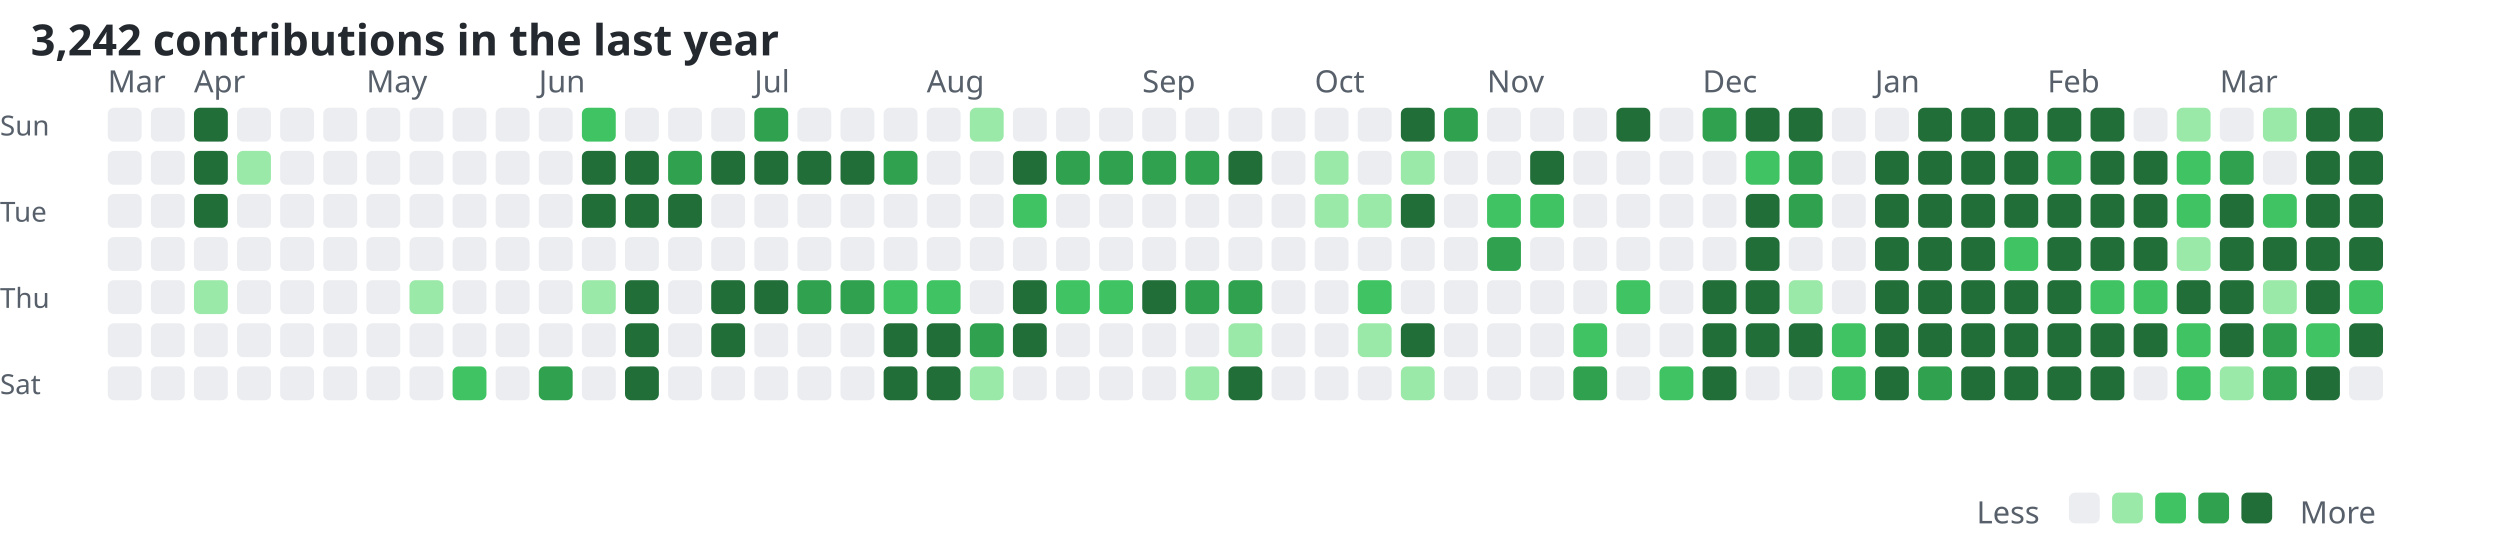
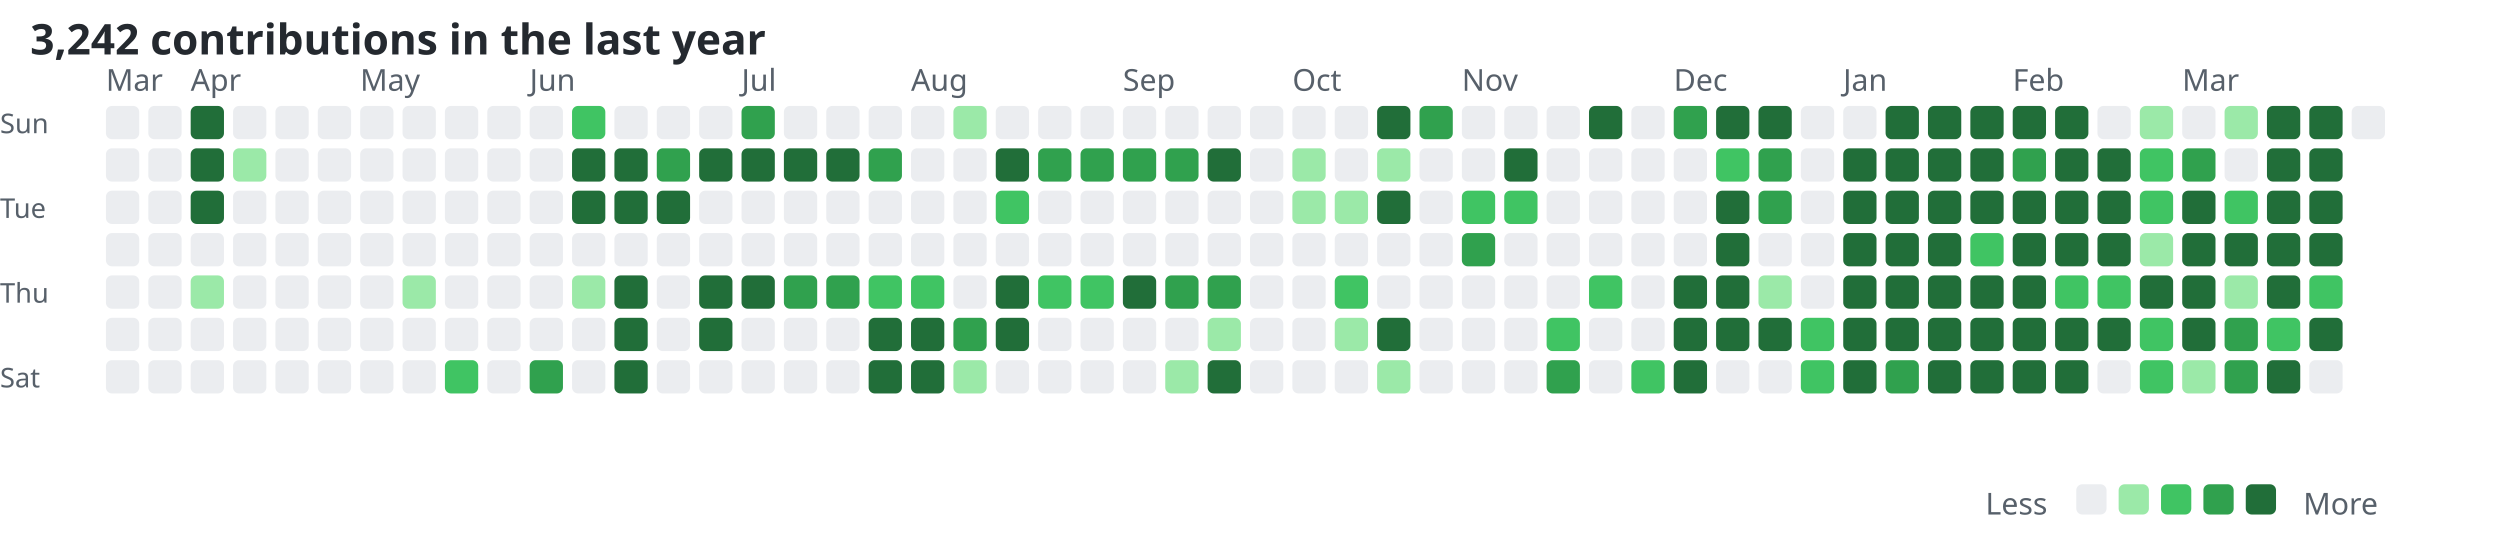
- <svg xmlns="http://www.w3.org/2000/svg" width="812" height="178" viewBox="0 0 812 178">
+ <svg xmlns="http://www.w3.org/2000/svg" width="826" height="178" viewBox="0 0 826 178">
  <style>
    .title { font: 600 14px 'Segoe UI', sans-serif; fill: #24292f; }
    .month { font: 400 10px 'Segoe UI', sans-serif; fill: #57606a; }
    .legend { font: 400 10px 'Segoe UI', sans-serif; fill: #57606a; }
    .day { font: 400 9px 'Segoe UI', sans-serif; fill: #57606a; }
  </style>
  <text x="10" y="18" class="title">3,242 contributions in the last year</text>
  <text x="35" y="30" class="month">Mar</text>
  <text x="63" y="30" class="month">Apr</text>
  <text x="119" y="30" class="month">May</text>
  <text x="175" y="30" class="month">Jun</text>
  <text x="245" y="30" class="month">Jul</text>
  <text x="301" y="30" class="month">Aug</text>
  <text x="371" y="30" class="month">Sep</text>
  <text x="427" y="30" class="month">Oct</text>
  <text x="483" y="30" class="month">Nov</text>
  <text x="553" y="30" class="month">Dec</text>
  <text x="609" y="30" class="month">Jan</text>
  <text x="665" y="30" class="month">Feb</text>
  <text x="721" y="30" class="month">Mar</text>
  <text x="0" y="44" class="day">Sun</text>
  <text x="0" y="72" class="day">Tue</text>
  <text x="0" y="100" class="day">Thu</text>
  <text x="0" y="128" class="day">Sat</text>
  <rect x="35" y="35" width="11" height="11" rx="2" ry="2" fill="#ebedf0" />
  <rect x="35" y="49" width="11" height="11" rx="2" ry="2" fill="#ebedf0" />
  <rect x="35" y="63" width="11" height="11" rx="2" ry="2" fill="#ebedf0" />
  <rect x="35" y="77" width="11" height="11" rx="2" ry="2" fill="#ebedf0" />
  <rect x="35" y="91" width="11" height="11" rx="2" ry="2" fill="#ebedf0" />
  <rect x="35" y="105" width="11" height="11" rx="2" ry="2" fill="#ebedf0" />
  <rect x="35" y="119" width="11" height="11" rx="2" ry="2" fill="#ebedf0" />
  <rect x="49" y="35" width="11" height="11" rx="2" ry="2" fill="#ebedf0" />
  <rect x="49" y="49" width="11" height="11" rx="2" ry="2" fill="#ebedf0" />
  <rect x="49" y="63" width="11" height="11" rx="2" ry="2" fill="#ebedf0" />
  <rect x="49" y="77" width="11" height="11" rx="2" ry="2" fill="#ebedf0" />
  <rect x="49" y="91" width="11" height="11" rx="2" ry="2" fill="#ebedf0" />
  <rect x="49" y="105" width="11" height="11" rx="2" ry="2" fill="#ebedf0" />
  <rect x="49" y="119" width="11" height="11" rx="2" ry="2" fill="#ebedf0" />
  <rect x="63" y="35" width="11" height="11" rx="2" ry="2" fill="#216e39" />
  <rect x="63" y="49" width="11" height="11" rx="2" ry="2" fill="#216e39" />
  <rect x="63" y="63" width="11" height="11" rx="2" ry="2" fill="#216e39" />
  <rect x="63" y="77" width="11" height="11" rx="2" ry="2" fill="#ebedf0" />
  <rect x="63" y="91" width="11" height="11" rx="2" ry="2" fill="#9be9a8" />
  <rect x="63" y="105" width="11" height="11" rx="2" ry="2" fill="#ebedf0" />
  <rect x="63" y="119" width="11" height="11" rx="2" ry="2" fill="#ebedf0" />
  <rect x="77" y="35" width="11" height="11" rx="2" ry="2" fill="#ebedf0" />
  <rect x="77" y="49" width="11" height="11" rx="2" ry="2" fill="#9be9a8" />
  <rect x="77" y="63" width="11" height="11" rx="2" ry="2" fill="#ebedf0" />
  <rect x="77" y="77" width="11" height="11" rx="2" ry="2" fill="#ebedf0" />
  <rect x="77" y="91" width="11" height="11" rx="2" ry="2" fill="#ebedf0" />
  <rect x="77" y="105" width="11" height="11" rx="2" ry="2" fill="#ebedf0" />
  <rect x="77" y="119" width="11" height="11" rx="2" ry="2" fill="#ebedf0" />
  <rect x="91" y="35" width="11" height="11" rx="2" ry="2" fill="#ebedf0" />
  <rect x="91" y="49" width="11" height="11" rx="2" ry="2" fill="#ebedf0" />
  <rect x="91" y="63" width="11" height="11" rx="2" ry="2" fill="#ebedf0" />
  <rect x="91" y="77" width="11" height="11" rx="2" ry="2" fill="#ebedf0" />
  <rect x="91" y="91" width="11" height="11" rx="2" ry="2" fill="#ebedf0" />
  <rect x="91" y="105" width="11" height="11" rx="2" ry="2" fill="#ebedf0" />
  <rect x="91" y="119" width="11" height="11" rx="2" ry="2" fill="#ebedf0" />
  <rect x="105" y="35" width="11" height="11" rx="2" ry="2" fill="#ebedf0" />
  <rect x="105" y="49" width="11" height="11" rx="2" ry="2" fill="#ebedf0" />
  <rect x="105" y="63" width="11" height="11" rx="2" ry="2" fill="#ebedf0" />
  <rect x="105" y="77" width="11" height="11" rx="2" ry="2" fill="#ebedf0" />
  <rect x="105" y="91" width="11" height="11" rx="2" ry="2" fill="#ebedf0" />
  <rect x="105" y="105" width="11" height="11" rx="2" ry="2" fill="#ebedf0" />
  <rect x="105" y="119" width="11" height="11" rx="2" ry="2" fill="#ebedf0" />
  <rect x="119" y="35" width="11" height="11" rx="2" ry="2" fill="#ebedf0" />
  <rect x="119" y="49" width="11" height="11" rx="2" ry="2" fill="#ebedf0" />
  <rect x="119" y="63" width="11" height="11" rx="2" ry="2" fill="#ebedf0" />
  <rect x="119" y="77" width="11" height="11" rx="2" ry="2" fill="#ebedf0" />
  <rect x="119" y="91" width="11" height="11" rx="2" ry="2" fill="#ebedf0" />
  <rect x="119" y="105" width="11" height="11" rx="2" ry="2" fill="#ebedf0" />
  <rect x="119" y="119" width="11" height="11" rx="2" ry="2" fill="#ebedf0" />
  <rect x="133" y="35" width="11" height="11" rx="2" ry="2" fill="#ebedf0" />
  <rect x="133" y="49" width="11" height="11" rx="2" ry="2" fill="#ebedf0" />
  <rect x="133" y="63" width="11" height="11" rx="2" ry="2" fill="#ebedf0" />
  <rect x="133" y="77" width="11" height="11" rx="2" ry="2" fill="#ebedf0" />
  <rect x="133" y="91" width="11" height="11" rx="2" ry="2" fill="#9be9a8" />
  <rect x="133" y="105" width="11" height="11" rx="2" ry="2" fill="#ebedf0" />
  <rect x="133" y="119" width="11" height="11" rx="2" ry="2" fill="#ebedf0" />
  <rect x="147" y="35" width="11" height="11" rx="2" ry="2" fill="#ebedf0" />
  <rect x="147" y="49" width="11" height="11" rx="2" ry="2" fill="#ebedf0" />
  <rect x="147" y="63" width="11" height="11" rx="2" ry="2" fill="#ebedf0" />
  <rect x="147" y="77" width="11" height="11" rx="2" ry="2" fill="#ebedf0" />
  <rect x="147" y="91" width="11" height="11" rx="2" ry="2" fill="#ebedf0" />
  <rect x="147" y="105" width="11" height="11" rx="2" ry="2" fill="#ebedf0" />
  <rect x="147" y="119" width="11" height="11" rx="2" ry="2" fill="#40c463" />
  <rect x="161" y="35" width="11" height="11" rx="2" ry="2" fill="#ebedf0" />
  <rect x="161" y="49" width="11" height="11" rx="2" ry="2" fill="#ebedf0" />
  <rect x="161" y="63" width="11" height="11" rx="2" ry="2" fill="#ebedf0" />
  <rect x="161" y="77" width="11" height="11" rx="2" ry="2" fill="#ebedf0" />
  <rect x="161" y="91" width="11" height="11" rx="2" ry="2" fill="#ebedf0" />
  <rect x="161" y="105" width="11" height="11" rx="2" ry="2" fill="#ebedf0" />
  <rect x="161" y="119" width="11" height="11" rx="2" ry="2" fill="#ebedf0" />
  <rect x="175" y="35" width="11" height="11" rx="2" ry="2" fill="#ebedf0" />
  <rect x="175" y="49" width="11" height="11" rx="2" ry="2" fill="#ebedf0" />
  <rect x="175" y="63" width="11" height="11" rx="2" ry="2" fill="#ebedf0" />
  <rect x="175" y="77" width="11" height="11" rx="2" ry="2" fill="#ebedf0" />
  <rect x="175" y="91" width="11" height="11" rx="2" ry="2" fill="#ebedf0" />
  <rect x="175" y="105" width="11" height="11" rx="2" ry="2" fill="#ebedf0" />
  <rect x="175" y="119" width="11" height="11" rx="2" ry="2" fill="#30a14e" />
  <rect x="189" y="35" width="11" height="11" rx="2" ry="2" fill="#40c463" />
  <rect x="189" y="49" width="11" height="11" rx="2" ry="2" fill="#216e39" />
  <rect x="189" y="63" width="11" height="11" rx="2" ry="2" fill="#216e39" />
  <rect x="189" y="77" width="11" height="11" rx="2" ry="2" fill="#ebedf0" />
  <rect x="189" y="91" width="11" height="11" rx="2" ry="2" fill="#9be9a8" />
  <rect x="189" y="105" width="11" height="11" rx="2" ry="2" fill="#ebedf0" />
  <rect x="189" y="119" width="11" height="11" rx="2" ry="2" fill="#ebedf0" />
  <rect x="203" y="35" width="11" height="11" rx="2" ry="2" fill="#ebedf0" />
  <rect x="203" y="49" width="11" height="11" rx="2" ry="2" fill="#216e39" />
  <rect x="203" y="63" width="11" height="11" rx="2" ry="2" fill="#216e39" />
  <rect x="203" y="77" width="11" height="11" rx="2" ry="2" fill="#ebedf0" />
  <rect x="203" y="91" width="11" height="11" rx="2" ry="2" fill="#216e39" />
  <rect x="203" y="105" width="11" height="11" rx="2" ry="2" fill="#216e39" />
  <rect x="203" y="119" width="11" height="11" rx="2" ry="2" fill="#216e39" />
  <rect x="217" y="35" width="11" height="11" rx="2" ry="2" fill="#ebedf0" />
  <rect x="217" y="49" width="11" height="11" rx="2" ry="2" fill="#30a14e" />
  <rect x="217" y="63" width="11" height="11" rx="2" ry="2" fill="#216e39" />
  <rect x="217" y="77" width="11" height="11" rx="2" ry="2" fill="#ebedf0" />
  <rect x="217" y="91" width="11" height="11" rx="2" ry="2" fill="#ebedf0" />
  <rect x="217" y="105" width="11" height="11" rx="2" ry="2" fill="#ebedf0" />
  <rect x="217" y="119" width="11" height="11" rx="2" ry="2" fill="#ebedf0" />
  <rect x="231" y="35" width="11" height="11" rx="2" ry="2" fill="#ebedf0" />
  <rect x="231" y="49" width="11" height="11" rx="2" ry="2" fill="#216e39" />
  <rect x="231" y="63" width="11" height="11" rx="2" ry="2" fill="#ebedf0" />
  <rect x="231" y="77" width="11" height="11" rx="2" ry="2" fill="#ebedf0" />
  <rect x="231" y="91" width="11" height="11" rx="2" ry="2" fill="#216e39" />
  <rect x="231" y="105" width="11" height="11" rx="2" ry="2" fill="#216e39" />
  <rect x="231" y="119" width="11" height="11" rx="2" ry="2" fill="#ebedf0" />
  <rect x="245" y="35" width="11" height="11" rx="2" ry="2" fill="#30a14e" />
  <rect x="245" y="49" width="11" height="11" rx="2" ry="2" fill="#216e39" />
  <rect x="245" y="63" width="11" height="11" rx="2" ry="2" fill="#ebedf0" />
  <rect x="245" y="77" width="11" height="11" rx="2" ry="2" fill="#ebedf0" />
  <rect x="245" y="91" width="11" height="11" rx="2" ry="2" fill="#216e39" />
  <rect x="245" y="105" width="11" height="11" rx="2" ry="2" fill="#ebedf0" />
  <rect x="245" y="119" width="11" height="11" rx="2" ry="2" fill="#ebedf0" />
  <rect x="259" y="35" width="11" height="11" rx="2" ry="2" fill="#ebedf0" />
  <rect x="259" y="49" width="11" height="11" rx="2" ry="2" fill="#216e39" />
  <rect x="259" y="63" width="11" height="11" rx="2" ry="2" fill="#ebedf0" />
  <rect x="259" y="77" width="11" height="11" rx="2" ry="2" fill="#ebedf0" />
  <rect x="259" y="91" width="11" height="11" rx="2" ry="2" fill="#30a14e" />
  <rect x="259" y="105" width="11" height="11" rx="2" ry="2" fill="#ebedf0" />
  <rect x="259" y="119" width="11" height="11" rx="2" ry="2" fill="#ebedf0" />
  <rect x="273" y="35" width="11" height="11" rx="2" ry="2" fill="#ebedf0" />
  <rect x="273" y="49" width="11" height="11" rx="2" ry="2" fill="#216e39" />
  <rect x="273" y="63" width="11" height="11" rx="2" ry="2" fill="#ebedf0" />
  <rect x="273" y="77" width="11" height="11" rx="2" ry="2" fill="#ebedf0" />
  <rect x="273" y="91" width="11" height="11" rx="2" ry="2" fill="#30a14e" />
  <rect x="273" y="105" width="11" height="11" rx="2" ry="2" fill="#ebedf0" />
  <rect x="273" y="119" width="11" height="11" rx="2" ry="2" fill="#ebedf0" />
  <rect x="287" y="35" width="11" height="11" rx="2" ry="2" fill="#ebedf0" />
  <rect x="287" y="49" width="11" height="11" rx="2" ry="2" fill="#30a14e" />
  <rect x="287" y="63" width="11" height="11" rx="2" ry="2" fill="#ebedf0" />
  <rect x="287" y="77" width="11" height="11" rx="2" ry="2" fill="#ebedf0" />
  <rect x="287" y="91" width="11" height="11" rx="2" ry="2" fill="#40c463" />
  <rect x="287" y="105" width="11" height="11" rx="2" ry="2" fill="#216e39" />
  <rect x="287" y="119" width="11" height="11" rx="2" ry="2" fill="#216e39" />
  <rect x="301" y="35" width="11" height="11" rx="2" ry="2" fill="#ebedf0" />
  <rect x="301" y="49" width="11" height="11" rx="2" ry="2" fill="#ebedf0" />
  <rect x="301" y="63" width="11" height="11" rx="2" ry="2" fill="#ebedf0" />
  <rect x="301" y="77" width="11" height="11" rx="2" ry="2" fill="#ebedf0" />
  <rect x="301" y="91" width="11" height="11" rx="2" ry="2" fill="#40c463" />
  <rect x="301" y="105" width="11" height="11" rx="2" ry="2" fill="#216e39" />
  <rect x="301" y="119" width="11" height="11" rx="2" ry="2" fill="#216e39" />
  <rect x="315" y="35" width="11" height="11" rx="2" ry="2" fill="#9be9a8" />
  <rect x="315" y="49" width="11" height="11" rx="2" ry="2" fill="#ebedf0" />
  <rect x="315" y="63" width="11" height="11" rx="2" ry="2" fill="#ebedf0" />
  <rect x="315" y="77" width="11" height="11" rx="2" ry="2" fill="#ebedf0" />
  <rect x="315" y="91" width="11" height="11" rx="2" ry="2" fill="#ebedf0" />
  <rect x="315" y="105" width="11" height="11" rx="2" ry="2" fill="#30a14e" />
  <rect x="315" y="119" width="11" height="11" rx="2" ry="2" fill="#9be9a8" />
  <rect x="329" y="35" width="11" height="11" rx="2" ry="2" fill="#ebedf0" />
  <rect x="329" y="49" width="11" height="11" rx="2" ry="2" fill="#216e39" />
  <rect x="329" y="63" width="11" height="11" rx="2" ry="2" fill="#40c463" />
  <rect x="329" y="77" width="11" height="11" rx="2" ry="2" fill="#ebedf0" />
  <rect x="329" y="91" width="11" height="11" rx="2" ry="2" fill="#216e39" />
  <rect x="329" y="105" width="11" height="11" rx="2" ry="2" fill="#216e39" />
  <rect x="329" y="119" width="11" height="11" rx="2" ry="2" fill="#ebedf0" />
  <rect x="343" y="35" width="11" height="11" rx="2" ry="2" fill="#ebedf0" />
  <rect x="343" y="49" width="11" height="11" rx="2" ry="2" fill="#30a14e" />
  <rect x="343" y="63" width="11" height="11" rx="2" ry="2" fill="#ebedf0" />
  <rect x="343" y="77" width="11" height="11" rx="2" ry="2" fill="#ebedf0" />
  <rect x="343" y="91" width="11" height="11" rx="2" ry="2" fill="#40c463" />
  <rect x="343" y="105" width="11" height="11" rx="2" ry="2" fill="#ebedf0" />
  <rect x="343" y="119" width="11" height="11" rx="2" ry="2" fill="#ebedf0" />
  <rect x="357" y="35" width="11" height="11" rx="2" ry="2" fill="#ebedf0" />
  <rect x="357" y="49" width="11" height="11" rx="2" ry="2" fill="#30a14e" />
  <rect x="357" y="63" width="11" height="11" rx="2" ry="2" fill="#ebedf0" />
  <rect x="357" y="77" width="11" height="11" rx="2" ry="2" fill="#ebedf0" />
  <rect x="357" y="91" width="11" height="11" rx="2" ry="2" fill="#40c463" />
  <rect x="357" y="105" width="11" height="11" rx="2" ry="2" fill="#ebedf0" />
  <rect x="357" y="119" width="11" height="11" rx="2" ry="2" fill="#ebedf0" />
  <rect x="371" y="35" width="11" height="11" rx="2" ry="2" fill="#ebedf0" />
  <rect x="371" y="49" width="11" height="11" rx="2" ry="2" fill="#30a14e" />
  <rect x="371" y="63" width="11" height="11" rx="2" ry="2" fill="#ebedf0" />
  <rect x="371" y="77" width="11" height="11" rx="2" ry="2" fill="#ebedf0" />
  <rect x="371" y="91" width="11" height="11" rx="2" ry="2" fill="#216e39" />
  <rect x="371" y="105" width="11" height="11" rx="2" ry="2" fill="#ebedf0" />
  <rect x="371" y="119" width="11" height="11" rx="2" ry="2" fill="#ebedf0" />
  <rect x="385" y="35" width="11" height="11" rx="2" ry="2" fill="#ebedf0" />
  <rect x="385" y="49" width="11" height="11" rx="2" ry="2" fill="#30a14e" />
  <rect x="385" y="63" width="11" height="11" rx="2" ry="2" fill="#ebedf0" />
  <rect x="385" y="77" width="11" height="11" rx="2" ry="2" fill="#ebedf0" />
  <rect x="385" y="91" width="11" height="11" rx="2" ry="2" fill="#30a14e" />
  <rect x="385" y="105" width="11" height="11" rx="2" ry="2" fill="#ebedf0" />
  <rect x="385" y="119" width="11" height="11" rx="2" ry="2" fill="#9be9a8" />
  <rect x="399" y="35" width="11" height="11" rx="2" ry="2" fill="#ebedf0" />
  <rect x="399" y="49" width="11" height="11" rx="2" ry="2" fill="#216e39" />
  <rect x="399" y="63" width="11" height="11" rx="2" ry="2" fill="#ebedf0" />
  <rect x="399" y="77" width="11" height="11" rx="2" ry="2" fill="#ebedf0" />
  <rect x="399" y="91" width="11" height="11" rx="2" ry="2" fill="#30a14e" />
  <rect x="399" y="105" width="11" height="11" rx="2" ry="2" fill="#9be9a8" />
  <rect x="399" y="119" width="11" height="11" rx="2" ry="2" fill="#216e39" />
  <rect x="413" y="35" width="11" height="11" rx="2" ry="2" fill="#ebedf0" />
  <rect x="413" y="49" width="11" height="11" rx="2" ry="2" fill="#ebedf0" />
  <rect x="413" y="63" width="11" height="11" rx="2" ry="2" fill="#ebedf0" />
  <rect x="413" y="77" width="11" height="11" rx="2" ry="2" fill="#ebedf0" />
  <rect x="413" y="91" width="11" height="11" rx="2" ry="2" fill="#ebedf0" />
  <rect x="413" y="105" width="11" height="11" rx="2" ry="2" fill="#ebedf0" />
  <rect x="413" y="119" width="11" height="11" rx="2" ry="2" fill="#ebedf0" />
  <rect x="427" y="35" width="11" height="11" rx="2" ry="2" fill="#ebedf0" />
  <rect x="427" y="49" width="11" height="11" rx="2" ry="2" fill="#9be9a8" />
  <rect x="427" y="63" width="11" height="11" rx="2" ry="2" fill="#9be9a8" />
  <rect x="427" y="77" width="11" height="11" rx="2" ry="2" fill="#ebedf0" />
  <rect x="427" y="91" width="11" height="11" rx="2" ry="2" fill="#ebedf0" />
  <rect x="427" y="105" width="11" height="11" rx="2" ry="2" fill="#ebedf0" />
  <rect x="427" y="119" width="11" height="11" rx="2" ry="2" fill="#ebedf0" />
  <rect x="441" y="35" width="11" height="11" rx="2" ry="2" fill="#ebedf0" />
  <rect x="441" y="49" width="11" height="11" rx="2" ry="2" fill="#ebedf0" />
  <rect x="441" y="63" width="11" height="11" rx="2" ry="2" fill="#9be9a8" />
  <rect x="441" y="77" width="11" height="11" rx="2" ry="2" fill="#ebedf0" />
  <rect x="441" y="91" width="11" height="11" rx="2" ry="2" fill="#40c463" />
  <rect x="441" y="105" width="11" height="11" rx="2" ry="2" fill="#9be9a8" />
  <rect x="441" y="119" width="11" height="11" rx="2" ry="2" fill="#ebedf0" />
  <rect x="455" y="35" width="11" height="11" rx="2" ry="2" fill="#216e39" />
  <rect x="455" y="49" width="11" height="11" rx="2" ry="2" fill="#9be9a8" />
  <rect x="455" y="63" width="11" height="11" rx="2" ry="2" fill="#216e39" />
  <rect x="455" y="77" width="11" height="11" rx="2" ry="2" fill="#ebedf0" />
  <rect x="455" y="91" width="11" height="11" rx="2" ry="2" fill="#ebedf0" />
  <rect x="455" y="105" width="11" height="11" rx="2" ry="2" fill="#216e39" />
  <rect x="455" y="119" width="11" height="11" rx="2" ry="2" fill="#9be9a8" />
  <rect x="469" y="35" width="11" height="11" rx="2" ry="2" fill="#30a14e" />
  <rect x="469" y="49" width="11" height="11" rx="2" ry="2" fill="#ebedf0" />
  <rect x="469" y="63" width="11" height="11" rx="2" ry="2" fill="#ebedf0" />
  <rect x="469" y="77" width="11" height="11" rx="2" ry="2" fill="#ebedf0" />
  <rect x="469" y="91" width="11" height="11" rx="2" ry="2" fill="#ebedf0" />
  <rect x="469" y="105" width="11" height="11" rx="2" ry="2" fill="#ebedf0" />
  <rect x="469" y="119" width="11" height="11" rx="2" ry="2" fill="#ebedf0" />
  <rect x="483" y="35" width="11" height="11" rx="2" ry="2" fill="#ebedf0" />
  <rect x="483" y="49" width="11" height="11" rx="2" ry="2" fill="#ebedf0" />
  <rect x="483" y="63" width="11" height="11" rx="2" ry="2" fill="#40c463" />
  <rect x="483" y="77" width="11" height="11" rx="2" ry="2" fill="#30a14e" />
  <rect x="483" y="91" width="11" height="11" rx="2" ry="2" fill="#ebedf0" />
  <rect x="483" y="105" width="11" height="11" rx="2" ry="2" fill="#ebedf0" />
  <rect x="483" y="119" width="11" height="11" rx="2" ry="2" fill="#ebedf0" />
  <rect x="497" y="35" width="11" height="11" rx="2" ry="2" fill="#ebedf0" />
  <rect x="497" y="49" width="11" height="11" rx="2" ry="2" fill="#216e39" />
  <rect x="497" y="63" width="11" height="11" rx="2" ry="2" fill="#40c463" />
  <rect x="497" y="77" width="11" height="11" rx="2" ry="2" fill="#ebedf0" />
  <rect x="497" y="91" width="11" height="11" rx="2" ry="2" fill="#ebedf0" />
  <rect x="497" y="105" width="11" height="11" rx="2" ry="2" fill="#ebedf0" />
  <rect x="497" y="119" width="11" height="11" rx="2" ry="2" fill="#ebedf0" />
  <rect x="511" y="35" width="11" height="11" rx="2" ry="2" fill="#ebedf0" />
  <rect x="511" y="49" width="11" height="11" rx="2" ry="2" fill="#ebedf0" />
  <rect x="511" y="63" width="11" height="11" rx="2" ry="2" fill="#ebedf0" />
  <rect x="511" y="77" width="11" height="11" rx="2" ry="2" fill="#ebedf0" />
  <rect x="511" y="91" width="11" height="11" rx="2" ry="2" fill="#ebedf0" />
  <rect x="511" y="105" width="11" height="11" rx="2" ry="2" fill="#40c463" />
  <rect x="511" y="119" width="11" height="11" rx="2" ry="2" fill="#30a14e" />
  <rect x="525" y="35" width="11" height="11" rx="2" ry="2" fill="#216e39" />
  <rect x="525" y="49" width="11" height="11" rx="2" ry="2" fill="#ebedf0" />
  <rect x="525" y="63" width="11" height="11" rx="2" ry="2" fill="#ebedf0" />
  <rect x="525" y="77" width="11" height="11" rx="2" ry="2" fill="#ebedf0" />
  <rect x="525" y="91" width="11" height="11" rx="2" ry="2" fill="#40c463" />
  <rect x="525" y="105" width="11" height="11" rx="2" ry="2" fill="#ebedf0" />
  <rect x="525" y="119" width="11" height="11" rx="2" ry="2" fill="#ebedf0" />
  <rect x="539" y="35" width="11" height="11" rx="2" ry="2" fill="#ebedf0" />
  <rect x="539" y="49" width="11" height="11" rx="2" ry="2" fill="#ebedf0" />
  <rect x="539" y="63" width="11" height="11" rx="2" ry="2" fill="#ebedf0" />
  <rect x="539" y="77" width="11" height="11" rx="2" ry="2" fill="#ebedf0" />
  <rect x="539" y="91" width="11" height="11" rx="2" ry="2" fill="#ebedf0" />
  <rect x="539" y="105" width="11" height="11" rx="2" ry="2" fill="#ebedf0" />
  <rect x="539" y="119" width="11" height="11" rx="2" ry="2" fill="#40c463" />
  <rect x="553" y="35" width="11" height="11" rx="2" ry="2" fill="#30a14e" />
  <rect x="553" y="49" width="11" height="11" rx="2" ry="2" fill="#ebedf0" />
  <rect x="553" y="63" width="11" height="11" rx="2" ry="2" fill="#ebedf0" />
  <rect x="553" y="77" width="11" height="11" rx="2" ry="2" fill="#ebedf0" />
  <rect x="553" y="91" width="11" height="11" rx="2" ry="2" fill="#216e39" />
  <rect x="553" y="105" width="11" height="11" rx="2" ry="2" fill="#216e39" />
  <rect x="553" y="119" width="11" height="11" rx="2" ry="2" fill="#216e39" />
  <rect x="567" y="35" width="11" height="11" rx="2" ry="2" fill="#216e39" />
  <rect x="567" y="49" width="11" height="11" rx="2" ry="2" fill="#40c463" />
  <rect x="567" y="63" width="11" height="11" rx="2" ry="2" fill="#216e39" />
  <rect x="567" y="77" width="11" height="11" rx="2" ry="2" fill="#216e39" />
  <rect x="567" y="91" width="11" height="11" rx="2" ry="2" fill="#216e39" />
  <rect x="567" y="105" width="11" height="11" rx="2" ry="2" fill="#216e39" />
  <rect x="567" y="119" width="11" height="11" rx="2" ry="2" fill="#ebedf0" />
  <rect x="581" y="35" width="11" height="11" rx="2" ry="2" fill="#216e39" />
  <rect x="581" y="49" width="11" height="11" rx="2" ry="2" fill="#30a14e" />
  <rect x="581" y="63" width="11" height="11" rx="2" ry="2" fill="#30a14e" />
  <rect x="581" y="77" width="11" height="11" rx="2" ry="2" fill="#ebedf0" />
  <rect x="581" y="91" width="11" height="11" rx="2" ry="2" fill="#9be9a8" />
  <rect x="581" y="105" width="11" height="11" rx="2" ry="2" fill="#216e39" />
  <rect x="581" y="119" width="11" height="11" rx="2" ry="2" fill="#ebedf0" />
  <rect x="595" y="35" width="11" height="11" rx="2" ry="2" fill="#ebedf0" />
  <rect x="595" y="49" width="11" height="11" rx="2" ry="2" fill="#ebedf0" />
  <rect x="595" y="63" width="11" height="11" rx="2" ry="2" fill="#ebedf0" />
  <rect x="595" y="77" width="11" height="11" rx="2" ry="2" fill="#ebedf0" />
  <rect x="595" y="91" width="11" height="11" rx="2" ry="2" fill="#ebedf0" />
  <rect x="595" y="105" width="11" height="11" rx="2" ry="2" fill="#40c463" />
  <rect x="595" y="119" width="11" height="11" rx="2" ry="2" fill="#40c463" />
  <rect x="609" y="35" width="11" height="11" rx="2" ry="2" fill="#ebedf0" />
  <rect x="609" y="49" width="11" height="11" rx="2" ry="2" fill="#216e39" />
  <rect x="609" y="63" width="11" height="11" rx="2" ry="2" fill="#216e39" />
  <rect x="609" y="77" width="11" height="11" rx="2" ry="2" fill="#216e39" />
  <rect x="609" y="91" width="11" height="11" rx="2" ry="2" fill="#216e39" />
  <rect x="609" y="105" width="11" height="11" rx="2" ry="2" fill="#216e39" />
  <rect x="609" y="119" width="11" height="11" rx="2" ry="2" fill="#216e39" />
  <rect x="623" y="35" width="11" height="11" rx="2" ry="2" fill="#216e39" />
  <rect x="623" y="49" width="11" height="11" rx="2" ry="2" fill="#216e39" />
  <rect x="623" y="63" width="11" height="11" rx="2" ry="2" fill="#216e39" />
  <rect x="623" y="77" width="11" height="11" rx="2" ry="2" fill="#216e39" />
  <rect x="623" y="91" width="11" height="11" rx="2" ry="2" fill="#216e39" />
  <rect x="623" y="105" width="11" height="11" rx="2" ry="2" fill="#216e39" />
  <rect x="623" y="119" width="11" height="11" rx="2" ry="2" fill="#30a14e" />
  <rect x="637" y="35" width="11" height="11" rx="2" ry="2" fill="#216e39" />
  <rect x="637" y="49" width="11" height="11" rx="2" ry="2" fill="#216e39" />
  <rect x="637" y="63" width="11" height="11" rx="2" ry="2" fill="#216e39" />
  <rect x="637" y="77" width="11" height="11" rx="2" ry="2" fill="#216e39" />
  <rect x="637" y="91" width="11" height="11" rx="2" ry="2" fill="#216e39" />
  <rect x="637" y="105" width="11" height="11" rx="2" ry="2" fill="#216e39" />
  <rect x="637" y="119" width="11" height="11" rx="2" ry="2" fill="#216e39" />
  <rect x="651" y="35" width="11" height="11" rx="2" ry="2" fill="#216e39" />
  <rect x="651" y="49" width="11" height="11" rx="2" ry="2" fill="#216e39" />
  <rect x="651" y="63" width="11" height="11" rx="2" ry="2" fill="#216e39" />
  <rect x="651" y="77" width="11" height="11" rx="2" ry="2" fill="#40c463" />
  <rect x="651" y="91" width="11" height="11" rx="2" ry="2" fill="#216e39" />
  <rect x="651" y="105" width="11" height="11" rx="2" ry="2" fill="#216e39" />
  <rect x="651" y="119" width="11" height="11" rx="2" ry="2" fill="#216e39" />
  <rect x="665" y="35" width="11" height="11" rx="2" ry="2" fill="#216e39" />
  <rect x="665" y="49" width="11" height="11" rx="2" ry="2" fill="#30a14e" />
  <rect x="665" y="63" width="11" height="11" rx="2" ry="2" fill="#216e39" />
  <rect x="665" y="77" width="11" height="11" rx="2" ry="2" fill="#216e39" />
  <rect x="665" y="91" width="11" height="11" rx="2" ry="2" fill="#216e39" />
  <rect x="665" y="105" width="11" height="11" rx="2" ry="2" fill="#216e39" />
  <rect x="665" y="119" width="11" height="11" rx="2" ry="2" fill="#216e39" />
  <rect x="679" y="35" width="11" height="11" rx="2" ry="2" fill="#216e39" />
  <rect x="679" y="49" width="11" height="11" rx="2" ry="2" fill="#216e39" />
  <rect x="679" y="63" width="11" height="11" rx="2" ry="2" fill="#216e39" />
  <rect x="679" y="77" width="11" height="11" rx="2" ry="2" fill="#216e39" />
  <rect x="679" y="91" width="11" height="11" rx="2" ry="2" fill="#40c463" />
  <rect x="679" y="105" width="11" height="11" rx="2" ry="2" fill="#216e39" />
  <rect x="679" y="119" width="11" height="11" rx="2" ry="2" fill="#216e39" />
  <rect x="693" y="35" width="11" height="11" rx="2" ry="2" fill="#ebedf0" />
  <rect x="693" y="49" width="11" height="11" rx="2" ry="2" fill="#216e39" />
  <rect x="693" y="63" width="11" height="11" rx="2" ry="2" fill="#216e39" />
  <rect x="693" y="77" width="11" height="11" rx="2" ry="2" fill="#216e39" />
  <rect x="693" y="91" width="11" height="11" rx="2" ry="2" fill="#40c463" />
  <rect x="693" y="105" width="11" height="11" rx="2" ry="2" fill="#216e39" />
  <rect x="693" y="119" width="11" height="11" rx="2" ry="2" fill="#ebedf0" />
  <rect x="707" y="35" width="11" height="11" rx="2" ry="2" fill="#9be9a8" />
  <rect x="707" y="49" width="11" height="11" rx="2" ry="2" fill="#40c463" />
  <rect x="707" y="63" width="11" height="11" rx="2" ry="2" fill="#40c463" />
  <rect x="707" y="77" width="11" height="11" rx="2" ry="2" fill="#9be9a8" />
  <rect x="707" y="91" width="11" height="11" rx="2" ry="2" fill="#216e39" />
  <rect x="707" y="105" width="11" height="11" rx="2" ry="2" fill="#40c463" />
  <rect x="707" y="119" width="11" height="11" rx="2" ry="2" fill="#40c463" />
  <rect x="721" y="35" width="11" height="11" rx="2" ry="2" fill="#ebedf0" />
  <rect x="721" y="49" width="11" height="11" rx="2" ry="2" fill="#30a14e" />
  <rect x="721" y="63" width="11" height="11" rx="2" ry="2" fill="#216e39" />
  <rect x="721" y="77" width="11" height="11" rx="2" ry="2" fill="#216e39" />
  <rect x="721" y="91" width="11" height="11" rx="2" ry="2" fill="#216e39" />
  <rect x="721" y="105" width="11" height="11" rx="2" ry="2" fill="#216e39" />
  <rect x="721" y="119" width="11" height="11" rx="2" ry="2" fill="#9be9a8" />
  <rect x="735" y="35" width="11" height="11" rx="2" ry="2" fill="#9be9a8" />
  <rect x="735" y="49" width="11" height="11" rx="2" ry="2" fill="#ebedf0" />
  <rect x="735" y="63" width="11" height="11" rx="2" ry="2" fill="#40c463" />
  <rect x="735" y="77" width="11" height="11" rx="2" ry="2" fill="#216e39" />
  <rect x="735" y="91" width="11" height="11" rx="2" ry="2" fill="#9be9a8" />
  <rect x="735" y="105" width="11" height="11" rx="2" ry="2" fill="#30a14e" />
  <rect x="735" y="119" width="11" height="11" rx="2" ry="2" fill="#30a14e" />
  <rect x="749" y="35" width="11" height="11" rx="2" ry="2" fill="#216e39" />
  <rect x="749" y="49" width="11" height="11" rx="2" ry="2" fill="#216e39" />
  <rect x="749" y="63" width="11" height="11" rx="2" ry="2" fill="#216e39" />
  <rect x="749" y="77" width="11" height="11" rx="2" ry="2" fill="#216e39" />
  <rect x="749" y="91" width="11" height="11" rx="2" ry="2" fill="#216e39" />
  <rect x="749" y="105" width="11" height="11" rx="2" ry="2" fill="#40c463" />
  <rect x="749" y="119" width="11" height="11" rx="2" ry="2" fill="#216e39" />
  <rect x="763" y="35" width="11" height="11" rx="2" ry="2" fill="#216e39" />
  <rect x="763" y="49" width="11" height="11" rx="2" ry="2" fill="#216e39" />
  <rect x="763" y="63" width="11" height="11" rx="2" ry="2" fill="#216e39" />
  <rect x="763" y="77" width="11" height="11" rx="2" ry="2" fill="#216e39" />
  <rect x="763" y="91" width="11" height="11" rx="2" ry="2" fill="#40c463" />
  <rect x="763" y="105" width="11" height="11" rx="2" ry="2" fill="#216e39" />
  <rect x="763" y="119" width="11" height="11" rx="2" ry="2" fill="#ebedf0" />
-   <text x="642" y="170" class="legend">Less</text>
-   <rect x="672" y="160" width="10" height="10" rx="2" fill="#ebedf0" />
-   <rect x="686" y="160" width="10" height="10" rx="2" fill="#9be9a8" />
-   <rect x="700" y="160" width="10" height="10" rx="2" fill="#40c463" />
-   <rect x="714" y="160" width="10" height="10" rx="2" fill="#30a14e" />
-   <rect x="728" y="160" width="10" height="10" rx="2" fill="#216e39" />
-   <text x="747" y="170" class="legend">More</text>
+   <rect x="777" y="35" width="11" height="11" rx="2" ry="2" fill="#ebedf0" />
+   <text x="656" y="170" class="legend">Less</text>
+   <rect x="686" y="160" width="10" height="10" rx="2" fill="#ebedf0" />
+   <rect x="700" y="160" width="10" height="10" rx="2" fill="#9be9a8" />
+   <rect x="714" y="160" width="10" height="10" rx="2" fill="#40c463" />
+   <rect x="728" y="160" width="10" height="10" rx="2" fill="#30a14e" />
+   <rect x="742" y="160" width="10" height="10" rx="2" fill="#216e39" />
+   <text x="761" y="170" class="legend">More</text>
</svg>
